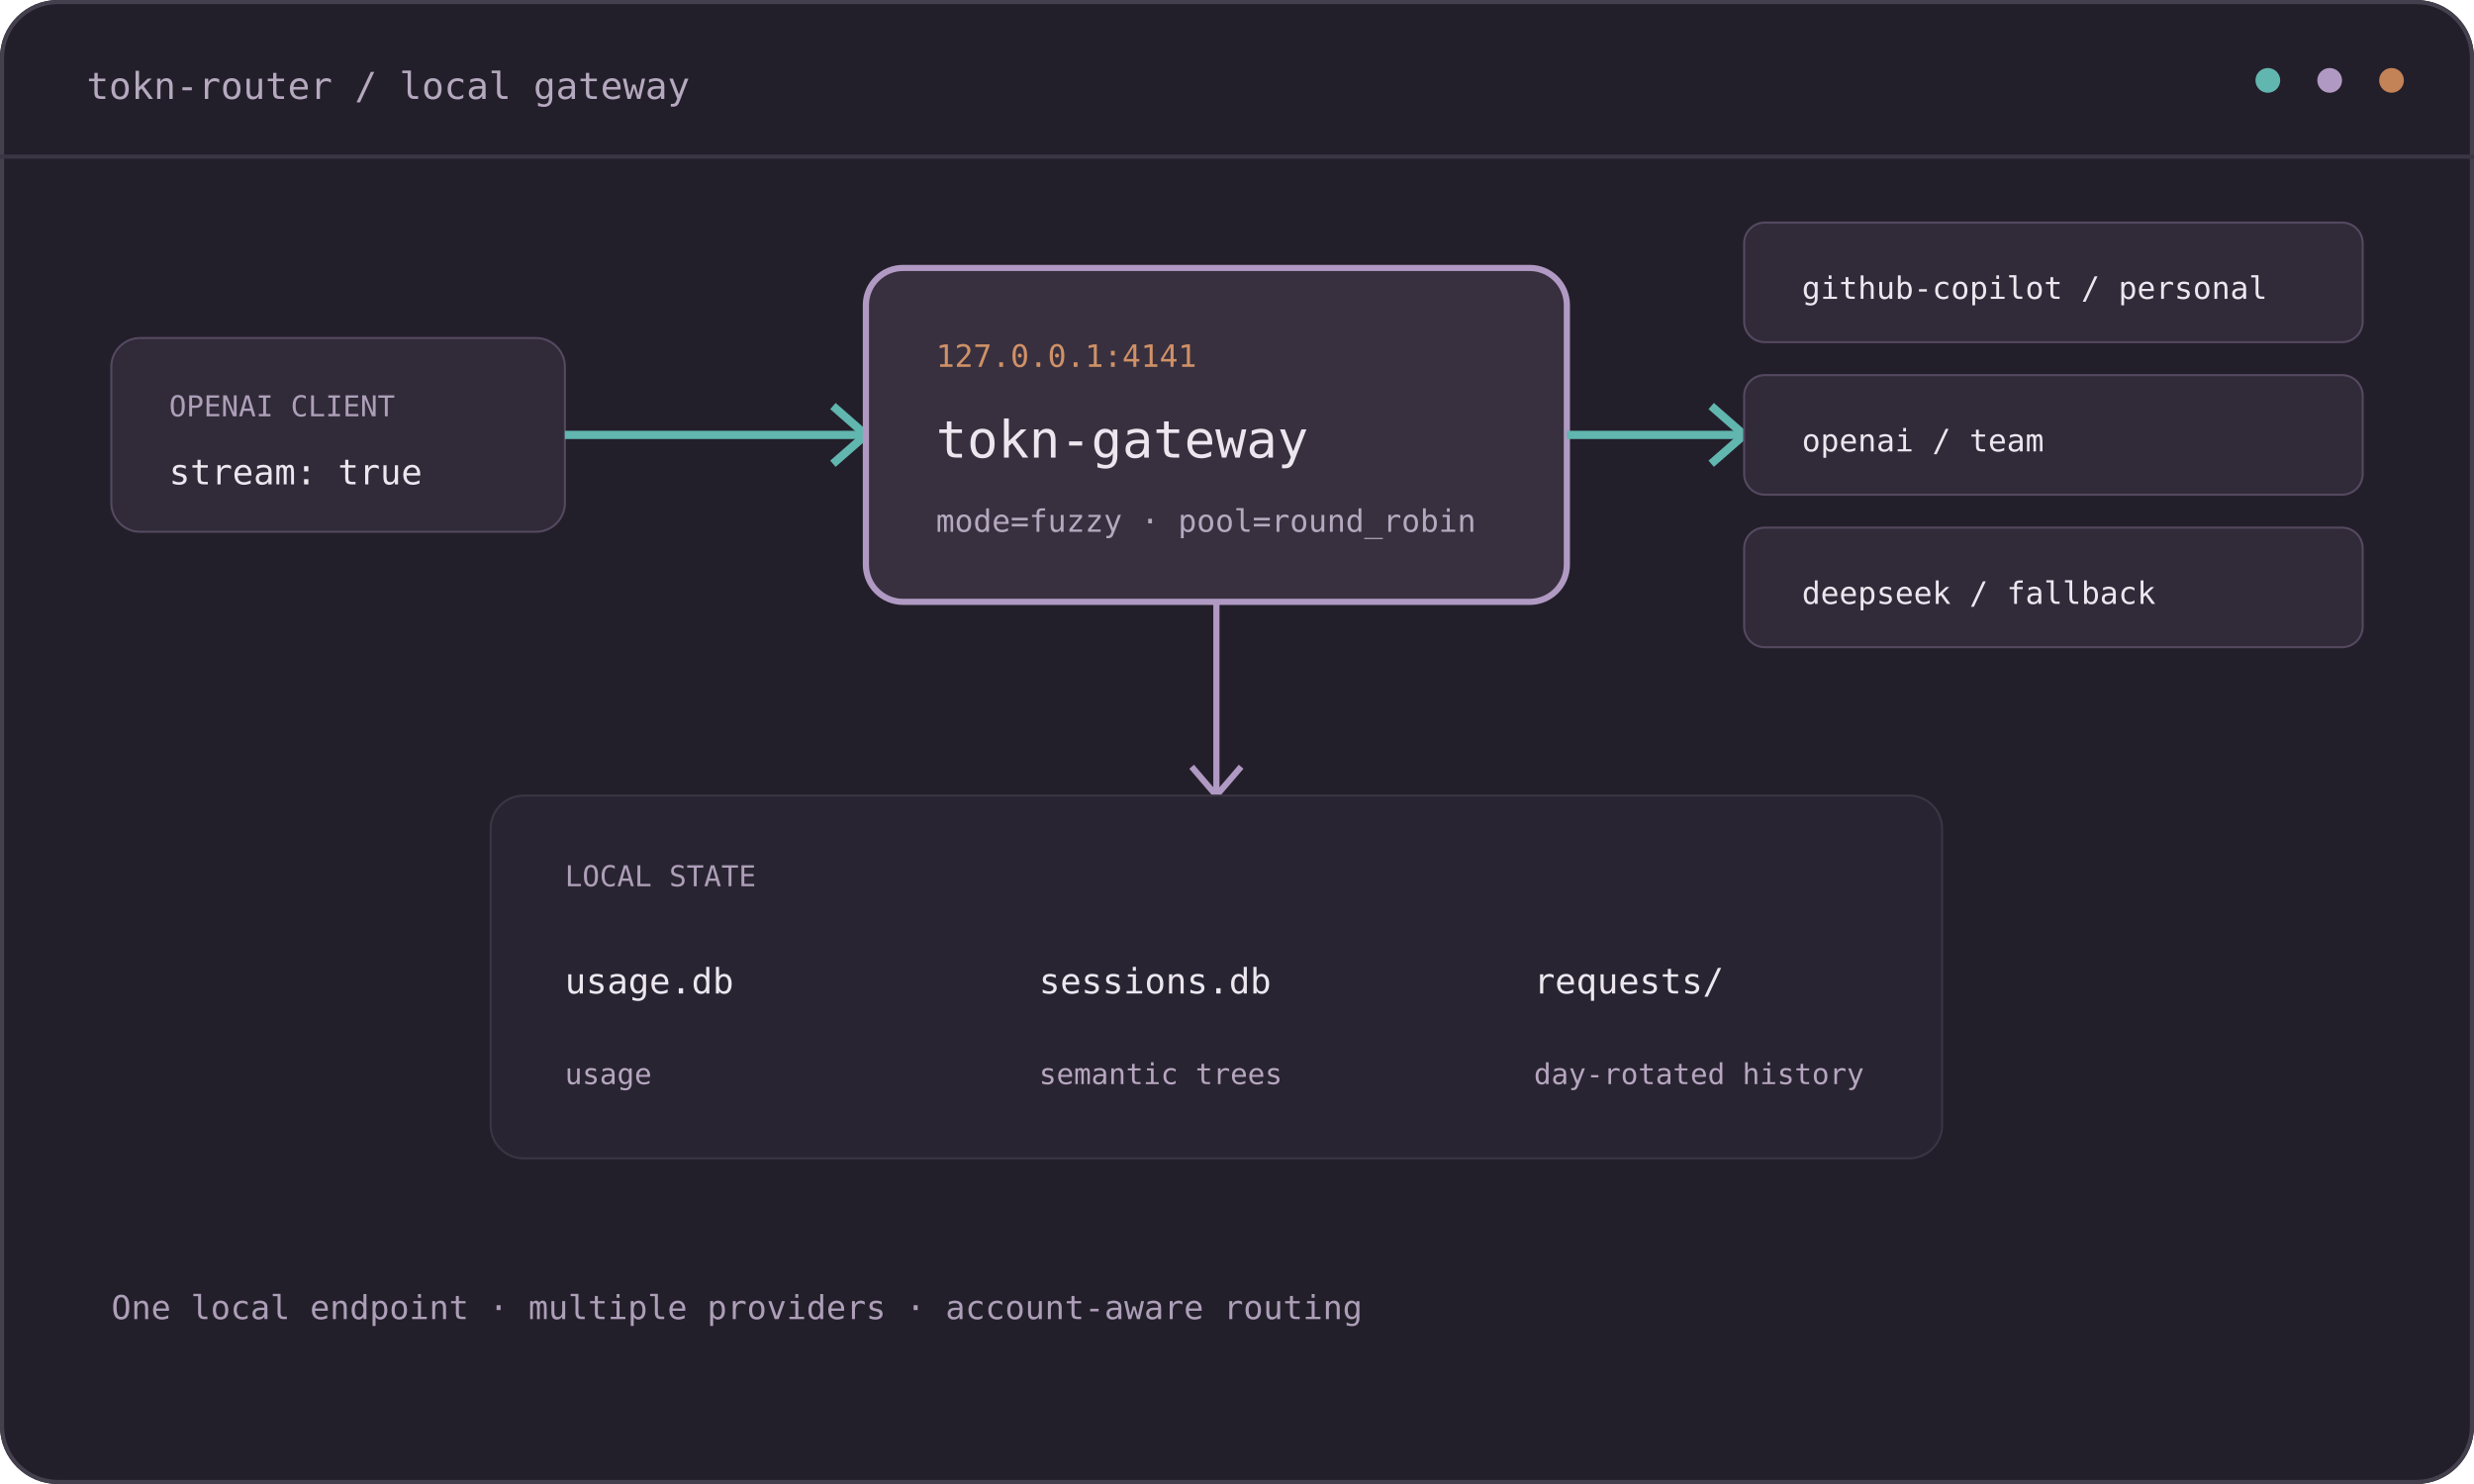
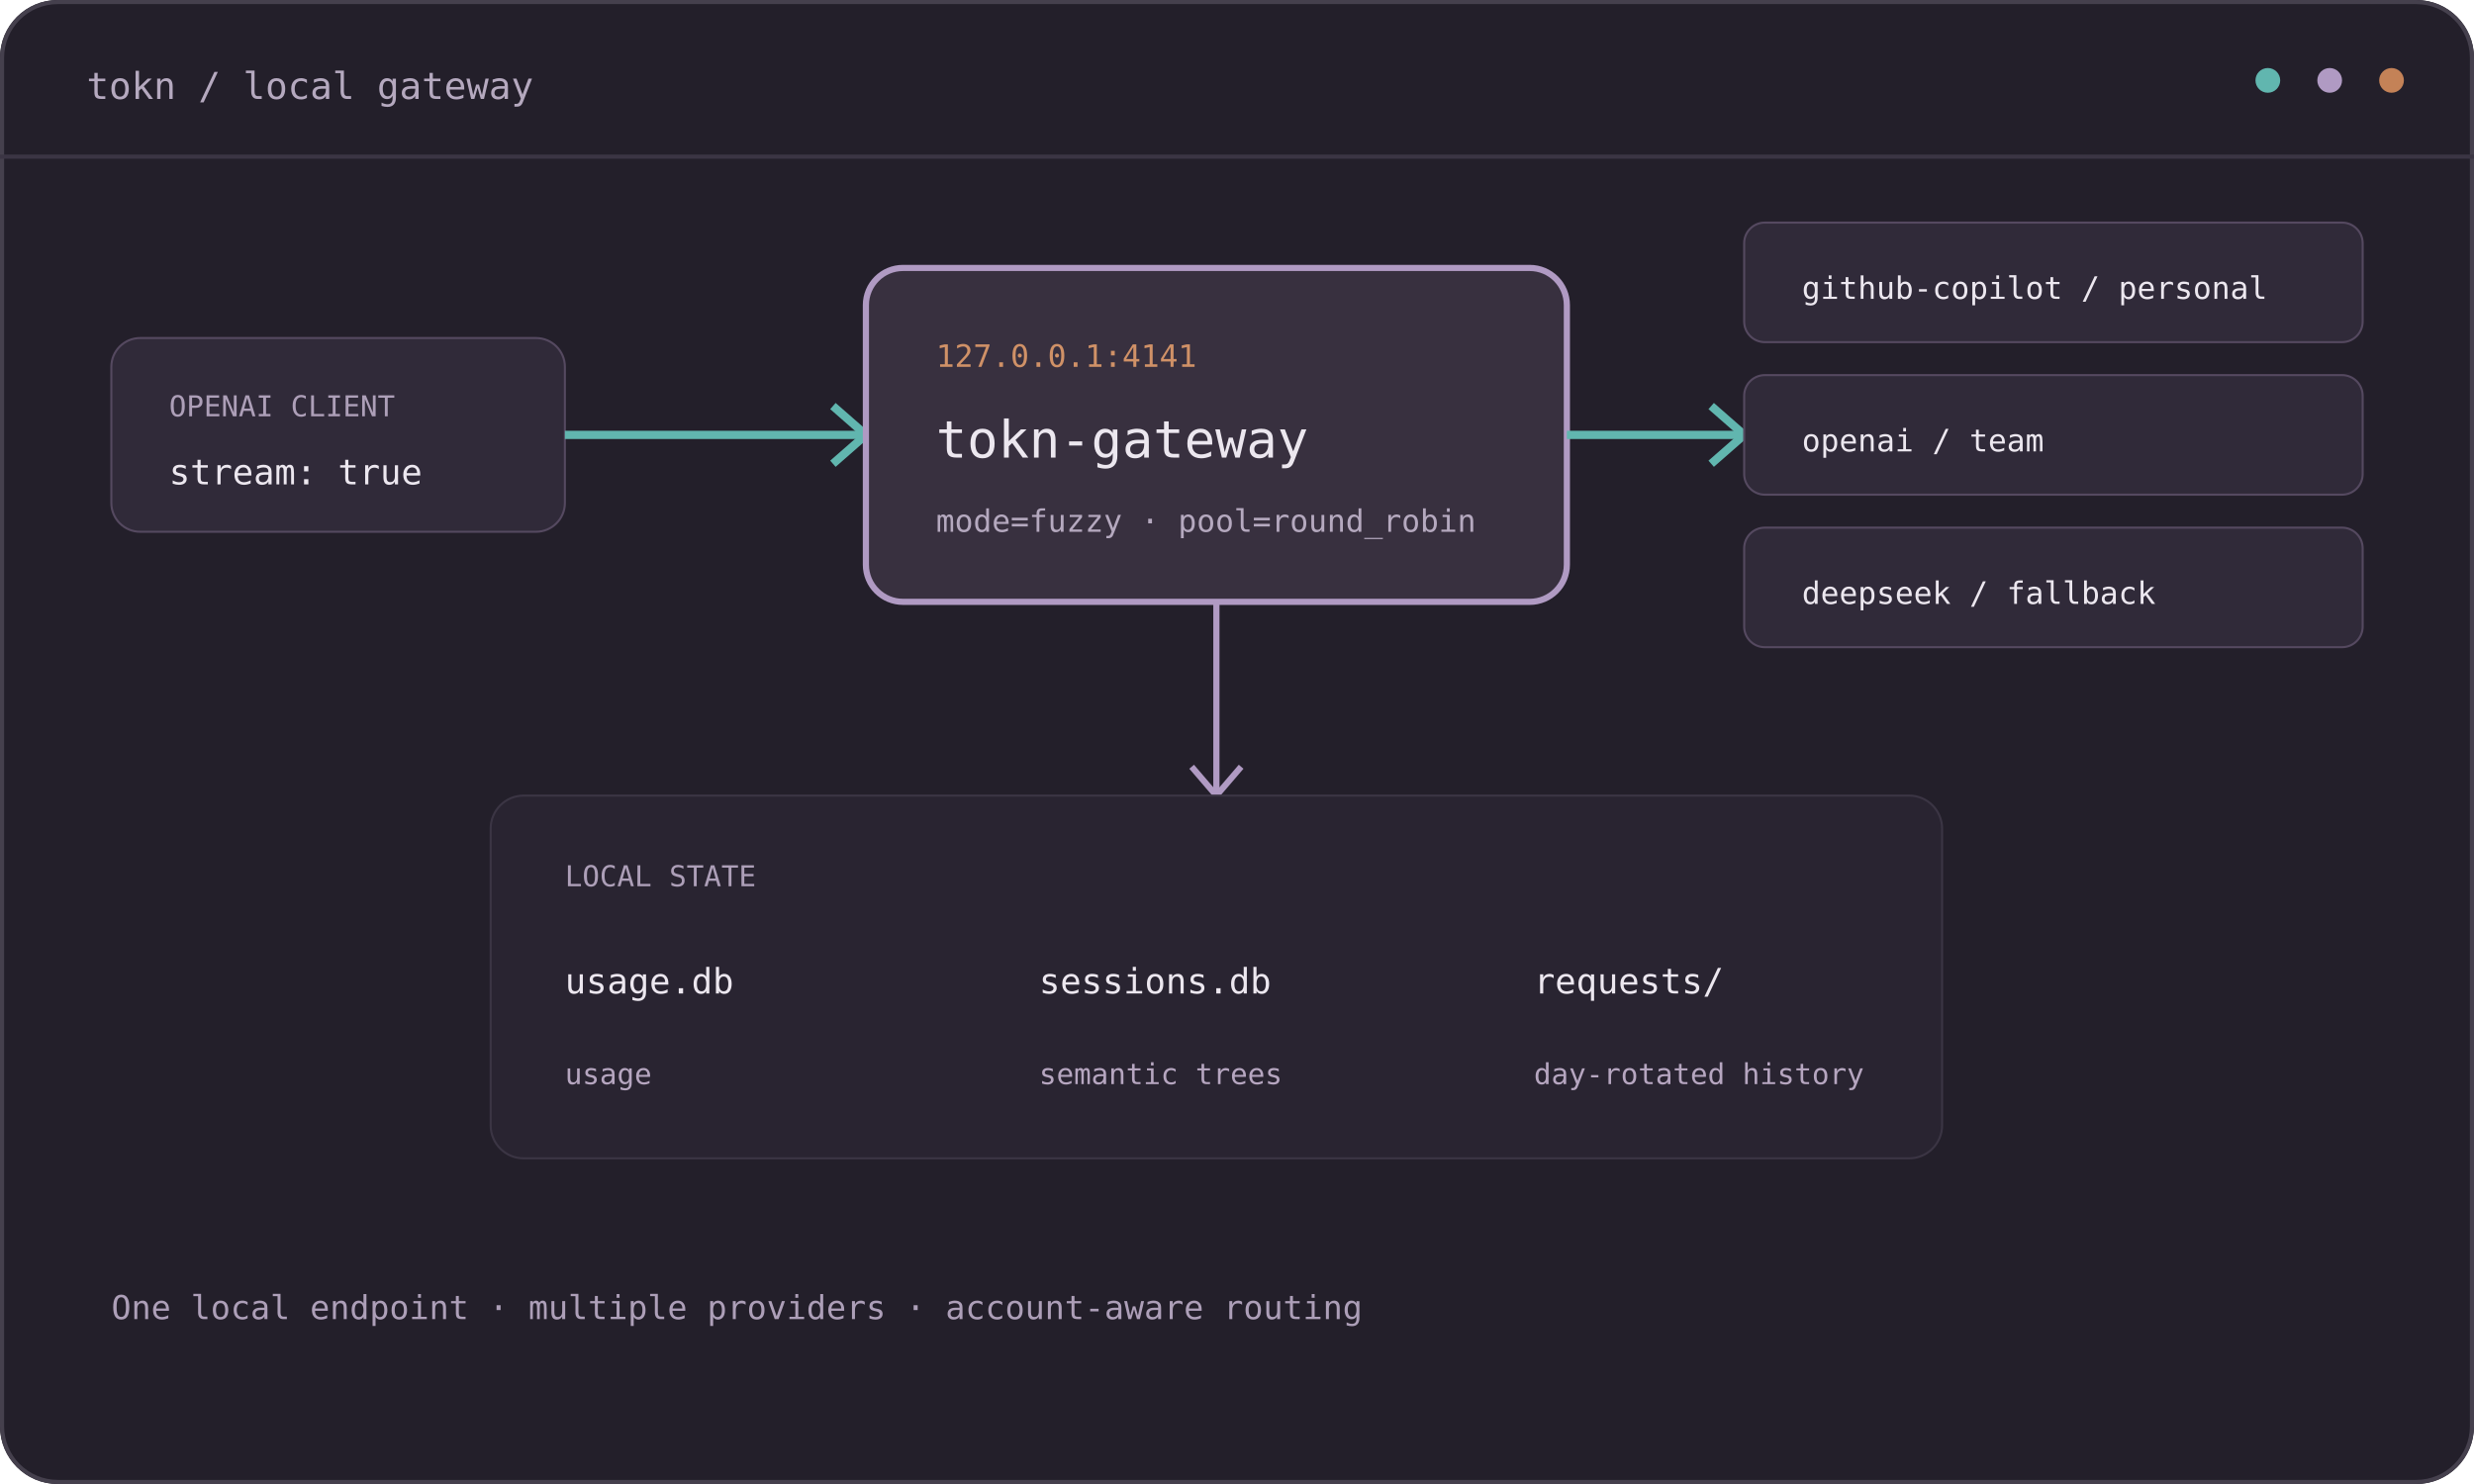
<svg xmlns="http://www.w3.org/2000/svg" viewBox="0 0 1200 720">
  <rect width="1200" height="720" rx="28" fill="#231f2a" />
  <rect x="1" y="1" width="1198" height="718" rx="27" fill="none" stroke="#45404d" stroke-width="2" />
  <path d="M0 76H1200" stroke="#3b3544" stroke-width="2" />
  <g font-family="Menlo, Consolas, monospace">
-     <text x="42" y="48" fill="#b5a9bf" font-size="18">tokn-router / local gateway</text>
+     <text x="42" y="48" fill="#b5a9bf" font-size="18">tokn / local gateway</text>
    <circle cx="1100" cy="39" r="6" fill="#61b6af" />
    <circle cx="1130" cy="39" r="6" fill="#b09ac3" />
    <circle cx="1160" cy="39" r="6" fill="#c48257" />
    <rect x="54" y="164" width="220" height="94" rx="14" fill="#302a39" stroke="#554960" />
    <text x="82" y="202" fill="#ad9fb8" font-size="14">OPENAI CLIENT</text>
    <text x="82" y="235" fill="#ece7ef" font-size="17">stream: true</text>
    <path d="M274 211H420" stroke="#61b6af" stroke-width="4" />
    <path d="m404 197 16 14-16 14" fill="none" stroke="#61b6af" stroke-width="4" />
    <rect x="420" y="130" width="340" height="162" rx="18" fill="#38303f" stroke="#b09ac3" stroke-width="3" />
    <text x="454" y="178" fill="#d09167" font-size="15">127.0.0.1:4141</text>
    <text x="454" y="222" fill="#ece7ef" font-size="25">tokn-gateway</text>
    <text x="454" y="258" fill="#b5a9bf" font-size="15">mode=fuzzy · pool=round_robin</text>
    <path d="M760 211H846" stroke="#61b6af" stroke-width="4" />
    <path d="m830 197 16 14-16 14" fill="none" stroke="#61b6af" stroke-width="4" />
    <g font-size="15">
      <rect x="846" y="108" width="300" height="58" rx="10" fill="#302a39" stroke="#554960" />
      <text x="874" y="145" fill="#ece7ef">github-copilot / personal</text>
      <rect x="846" y="182" width="300" height="58" rx="10" fill="#302a39" stroke="#554960" />
      <text x="874" y="219" fill="#ece7ef">openai / team</text>
      <rect x="846" y="256" width="300" height="58" rx="10" fill="#302a39" stroke="#554960" />
      <text x="874" y="293" fill="#ece7ef">deepseek / fallback</text>
    </g>
    <path d="M590 292V386" stroke="#b09ac3" stroke-width="3" />
    <path d="m578 372 12 14 12-14" fill="none" stroke="#b09ac3" stroke-width="3" />
    <rect x="238" y="386" width="704" height="176" rx="16" fill="#292431" stroke="#3b3544" />
    <text x="274" y="430" fill="#ad9fb8" font-size="14">LOCAL STATE</text>
    <g font-size="17">
      <text x="274" y="482" fill="#ece7ef">usage.db</text>
      <text x="504" y="482" fill="#ece7ef">sessions.db</text>
      <text x="744" y="482" fill="#ece7ef">requests/</text>
      <text x="274" y="526" fill="#b6a6c0" font-size="14">usage</text>
      <text x="504" y="526" fill="#b6a6c0" font-size="14">semantic trees</text>
      <text x="744" y="526" fill="#b6a6c0" font-size="14">day-rotated history</text>
    </g>
    <text x="54" y="640" fill="#ad9fb8" font-size="16">One local endpoint · multiple providers · account-aware routing</text>
  </g>
</svg>
